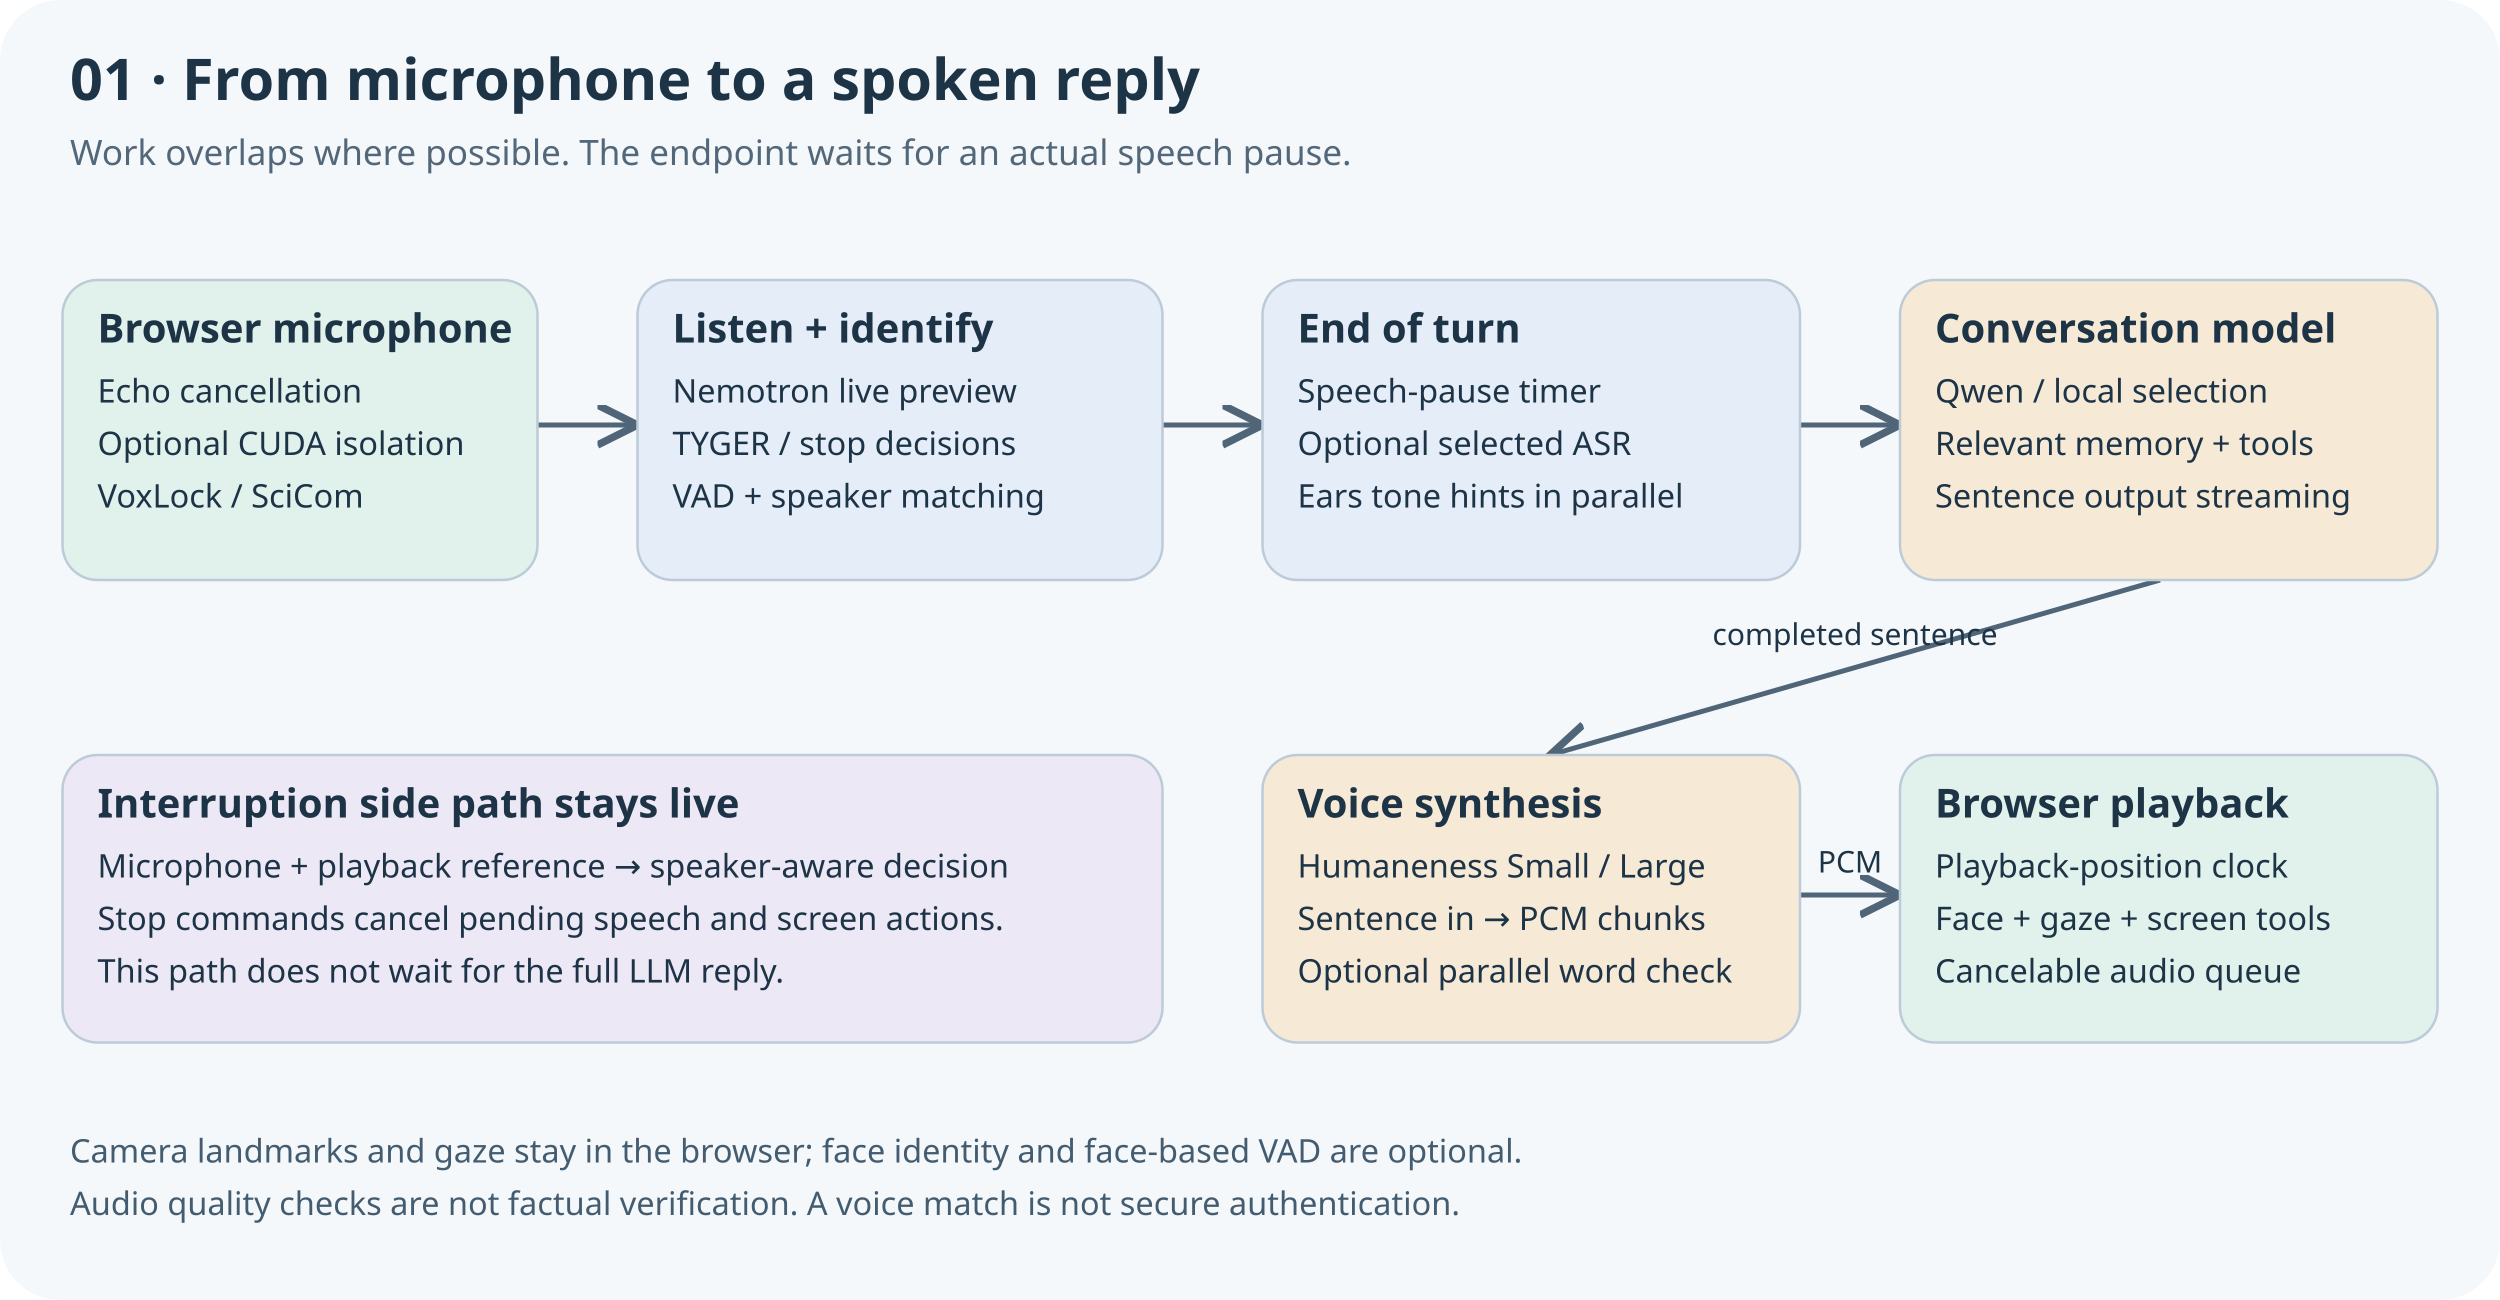
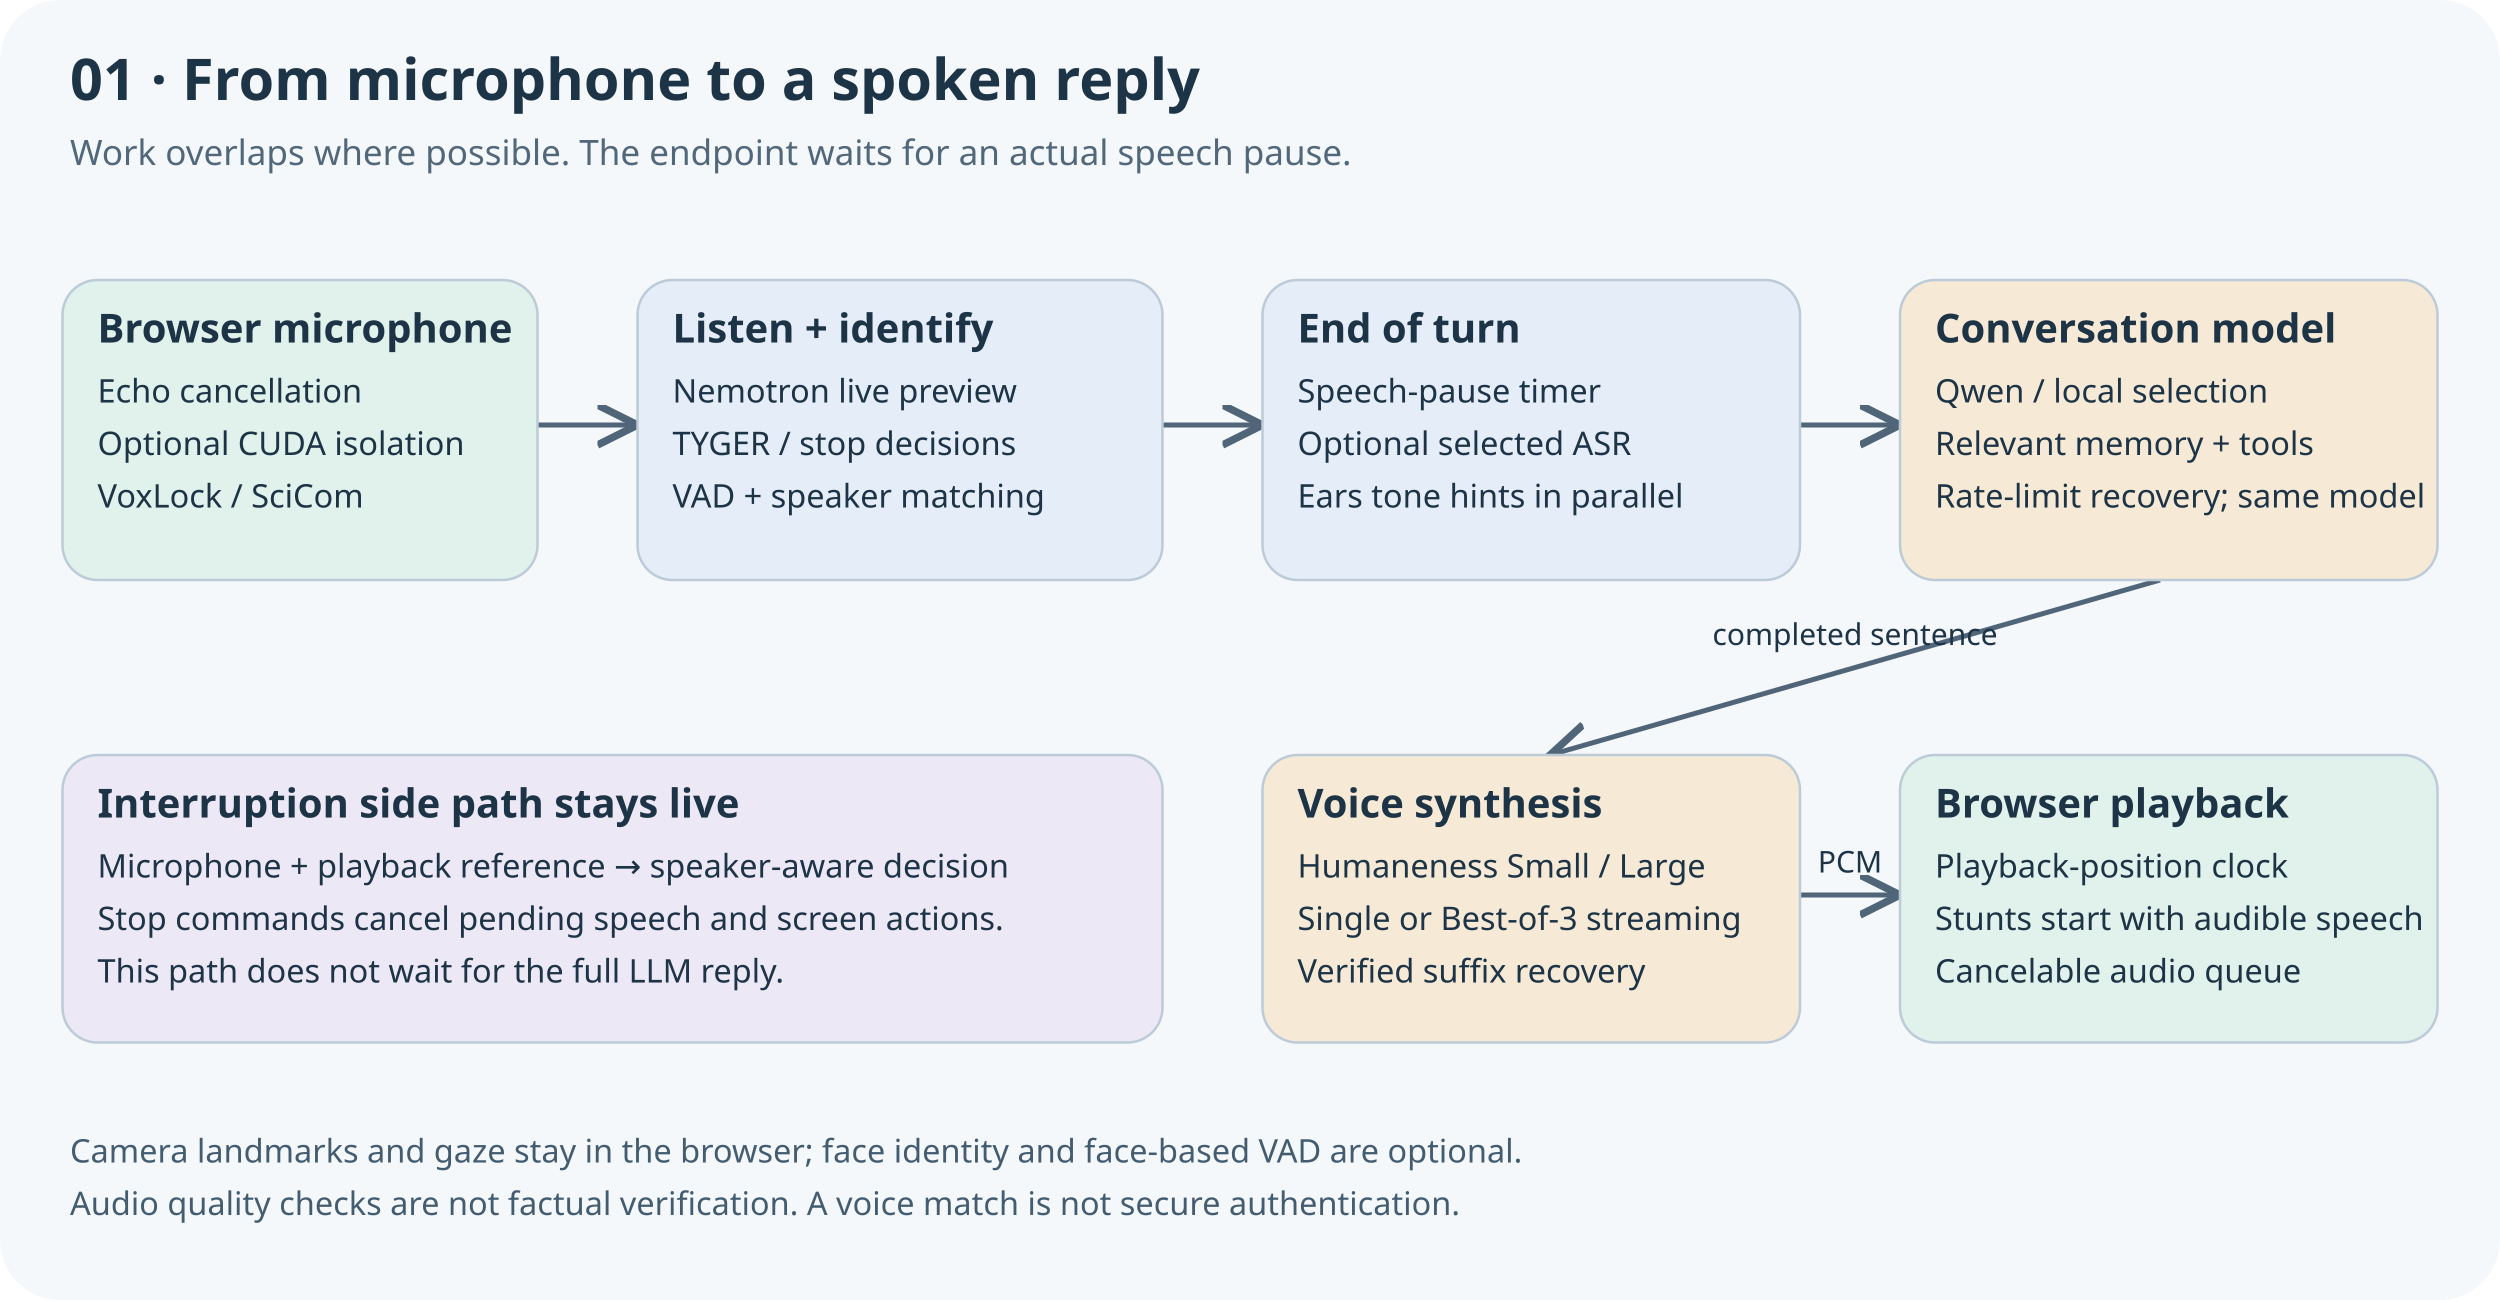
<svg xmlns="http://www.w3.org/2000/svg" viewBox="0 0 1000 520" role="img" aria-labelledby="title desc">
  <defs>
    <marker id="arrow" markerWidth="9" markerHeight="9" refX="8" refY="4" orient="auto">
      <path d="M0 0 L8 4 L0 8" fill="none" stroke="#506678" stroke-width="1.5" />
    </marker>
  </defs>
  <rect width="1000" height="520" rx="24" fill="#f5f8fb" />
  <g font-family="system-ui, sans-serif" fill="#1d3346">
    <text x="28" y="40" font-size="23" font-weight="700">01 · From microphone to a spoken reply</text>
    <text x="28" y="66" font-size="14" fill="#52687a">Work overlaps where possible. The endpoint waits for an actual speech pause.</text>
    <path d="M215 170 L255 170" stroke="#506678" stroke-width="2" fill="none" marker-end="url(#arrow)" />
    <path d="M465 170 L505 170" stroke="#506678" stroke-width="2" fill="none" marker-end="url(#arrow)" />
    <path d="M720 170 L760 170" stroke="#506678" stroke-width="2" fill="none" marker-end="url(#arrow)" />
    <path d="M864 232 L620 302" stroke="#506678" stroke-width="2" fill="none" marker-end="url(#arrow)" />
    <text x="742.0" y="258.0" text-anchor="middle" font-size="12">completed sentence</text>
    <path d="M720 358 L760 358" stroke="#506678" stroke-width="2" fill="none" marker-end="url(#arrow)" />
    <text x="740.0" y="349.0" text-anchor="middle" font-size="12">PCM</text>
    <rect x="25" y="112" width="190" height="120" rx="14" fill="#e1f1eb" stroke="#bccbd7" />
    <text x="39" y="137" font-size="16" font-weight="650">Browser microphone</text>
    <text x="39" y="161" font-size="13">Echo cancellation</text>
    <text x="39" y="182" font-size="13">Optional CUDA isolation</text>
    <text x="39" y="203" font-size="13">VoxLock / SciCom</text>
    <rect x="255" y="112" width="210" height="120" rx="14" fill="#e5edf9" stroke="#bccbd7" />
    <text x="269" y="137" font-size="16" font-weight="650">Listen + identify</text>
    <text x="269" y="161" font-size="13">Nemotron live preview</text>
    <text x="269" y="182" font-size="13">TYGER / stop decisions</text>
    <text x="269" y="203" font-size="13">VAD + speaker matching</text>
    <rect x="505" y="112" width="215" height="120" rx="14" fill="#e5edf9" stroke="#bccbd7" />
    <text x="519" y="137" font-size="16" font-weight="650">End of turn</text>
    <text x="519" y="161" font-size="13">Speech-pause timer</text>
    <text x="519" y="182" font-size="13">Optional selected ASR</text>
    <text x="519" y="203" font-size="13">Ears tone hints in parallel</text>
    <rect x="760" y="112" width="215" height="120" rx="14" fill="#f6ead7" stroke="#bccbd7" />
    <text x="774" y="137" font-size="16" font-weight="650">Conversation model</text>
    <text x="774" y="161" font-size="13">Qwen / local selection</text>
    <text x="774" y="182" font-size="13">Relevant memory + tools</text>
-     <text x="774" y="203" font-size="13">Sentence output streaming</text>
+     <text x="774" y="203" font-size="13">Rate-limit recovery; same model</text>
    <rect x="505" y="302" width="215" height="115" rx="14" fill="#f6ead7" stroke="#bccbd7" />
    <text x="519" y="327" font-size="16" font-weight="650">Voice synthesis</text>
    <text x="519" y="351" font-size="13">Humaneness Small / Large</text>
-     <text x="519" y="372" font-size="13">Sentence in → PCM chunks</text>
-     <text x="519" y="393" font-size="13">Optional parallel word check</text>
+     <text x="519" y="372" font-size="13">Single or Best-of-3 streaming</text>
+     <text x="519" y="393" font-size="13">Verified suffix recovery</text>
    <rect x="760" y="302" width="215" height="115" rx="14" fill="#e1f1eb" stroke="#bccbd7" />
    <text x="774" y="327" font-size="16" font-weight="650">Browser playback</text>
    <text x="774" y="351" font-size="13">Playback-position clock</text>
-     <text x="774" y="372" font-size="13">Face + gaze + screen tools</text>
+     <text x="774" y="372" font-size="13">Stunts start with audible speech</text>
    <text x="774" y="393" font-size="13">Cancelable audio queue</text>
    <rect x="25" y="302" width="440" height="115" rx="14" fill="#ede8f6" stroke="#bccbd7" />
    <text x="39" y="327" font-size="16" font-weight="650">Interruption side path stays live</text>
    <text x="39" y="351" font-size="13">Microphone + playback reference → speaker-aware decision</text>
    <text x="39" y="372" font-size="13">Stop commands cancel pending speech and screen actions.</text>
    <text x="39" y="393" font-size="13">This path does not wait for the full LLM reply.</text>
    <text x="28" y="465" font-size="13" fill="#435c70">Camera landmarks and gaze stay in the browser; face identity and face-based VAD are optional.</text>
    <text x="28" y="486" font-size="13" fill="#435c70">Audio quality checks are not factual verification. A voice match is not secure authentication.</text>
  </g>
</svg>
